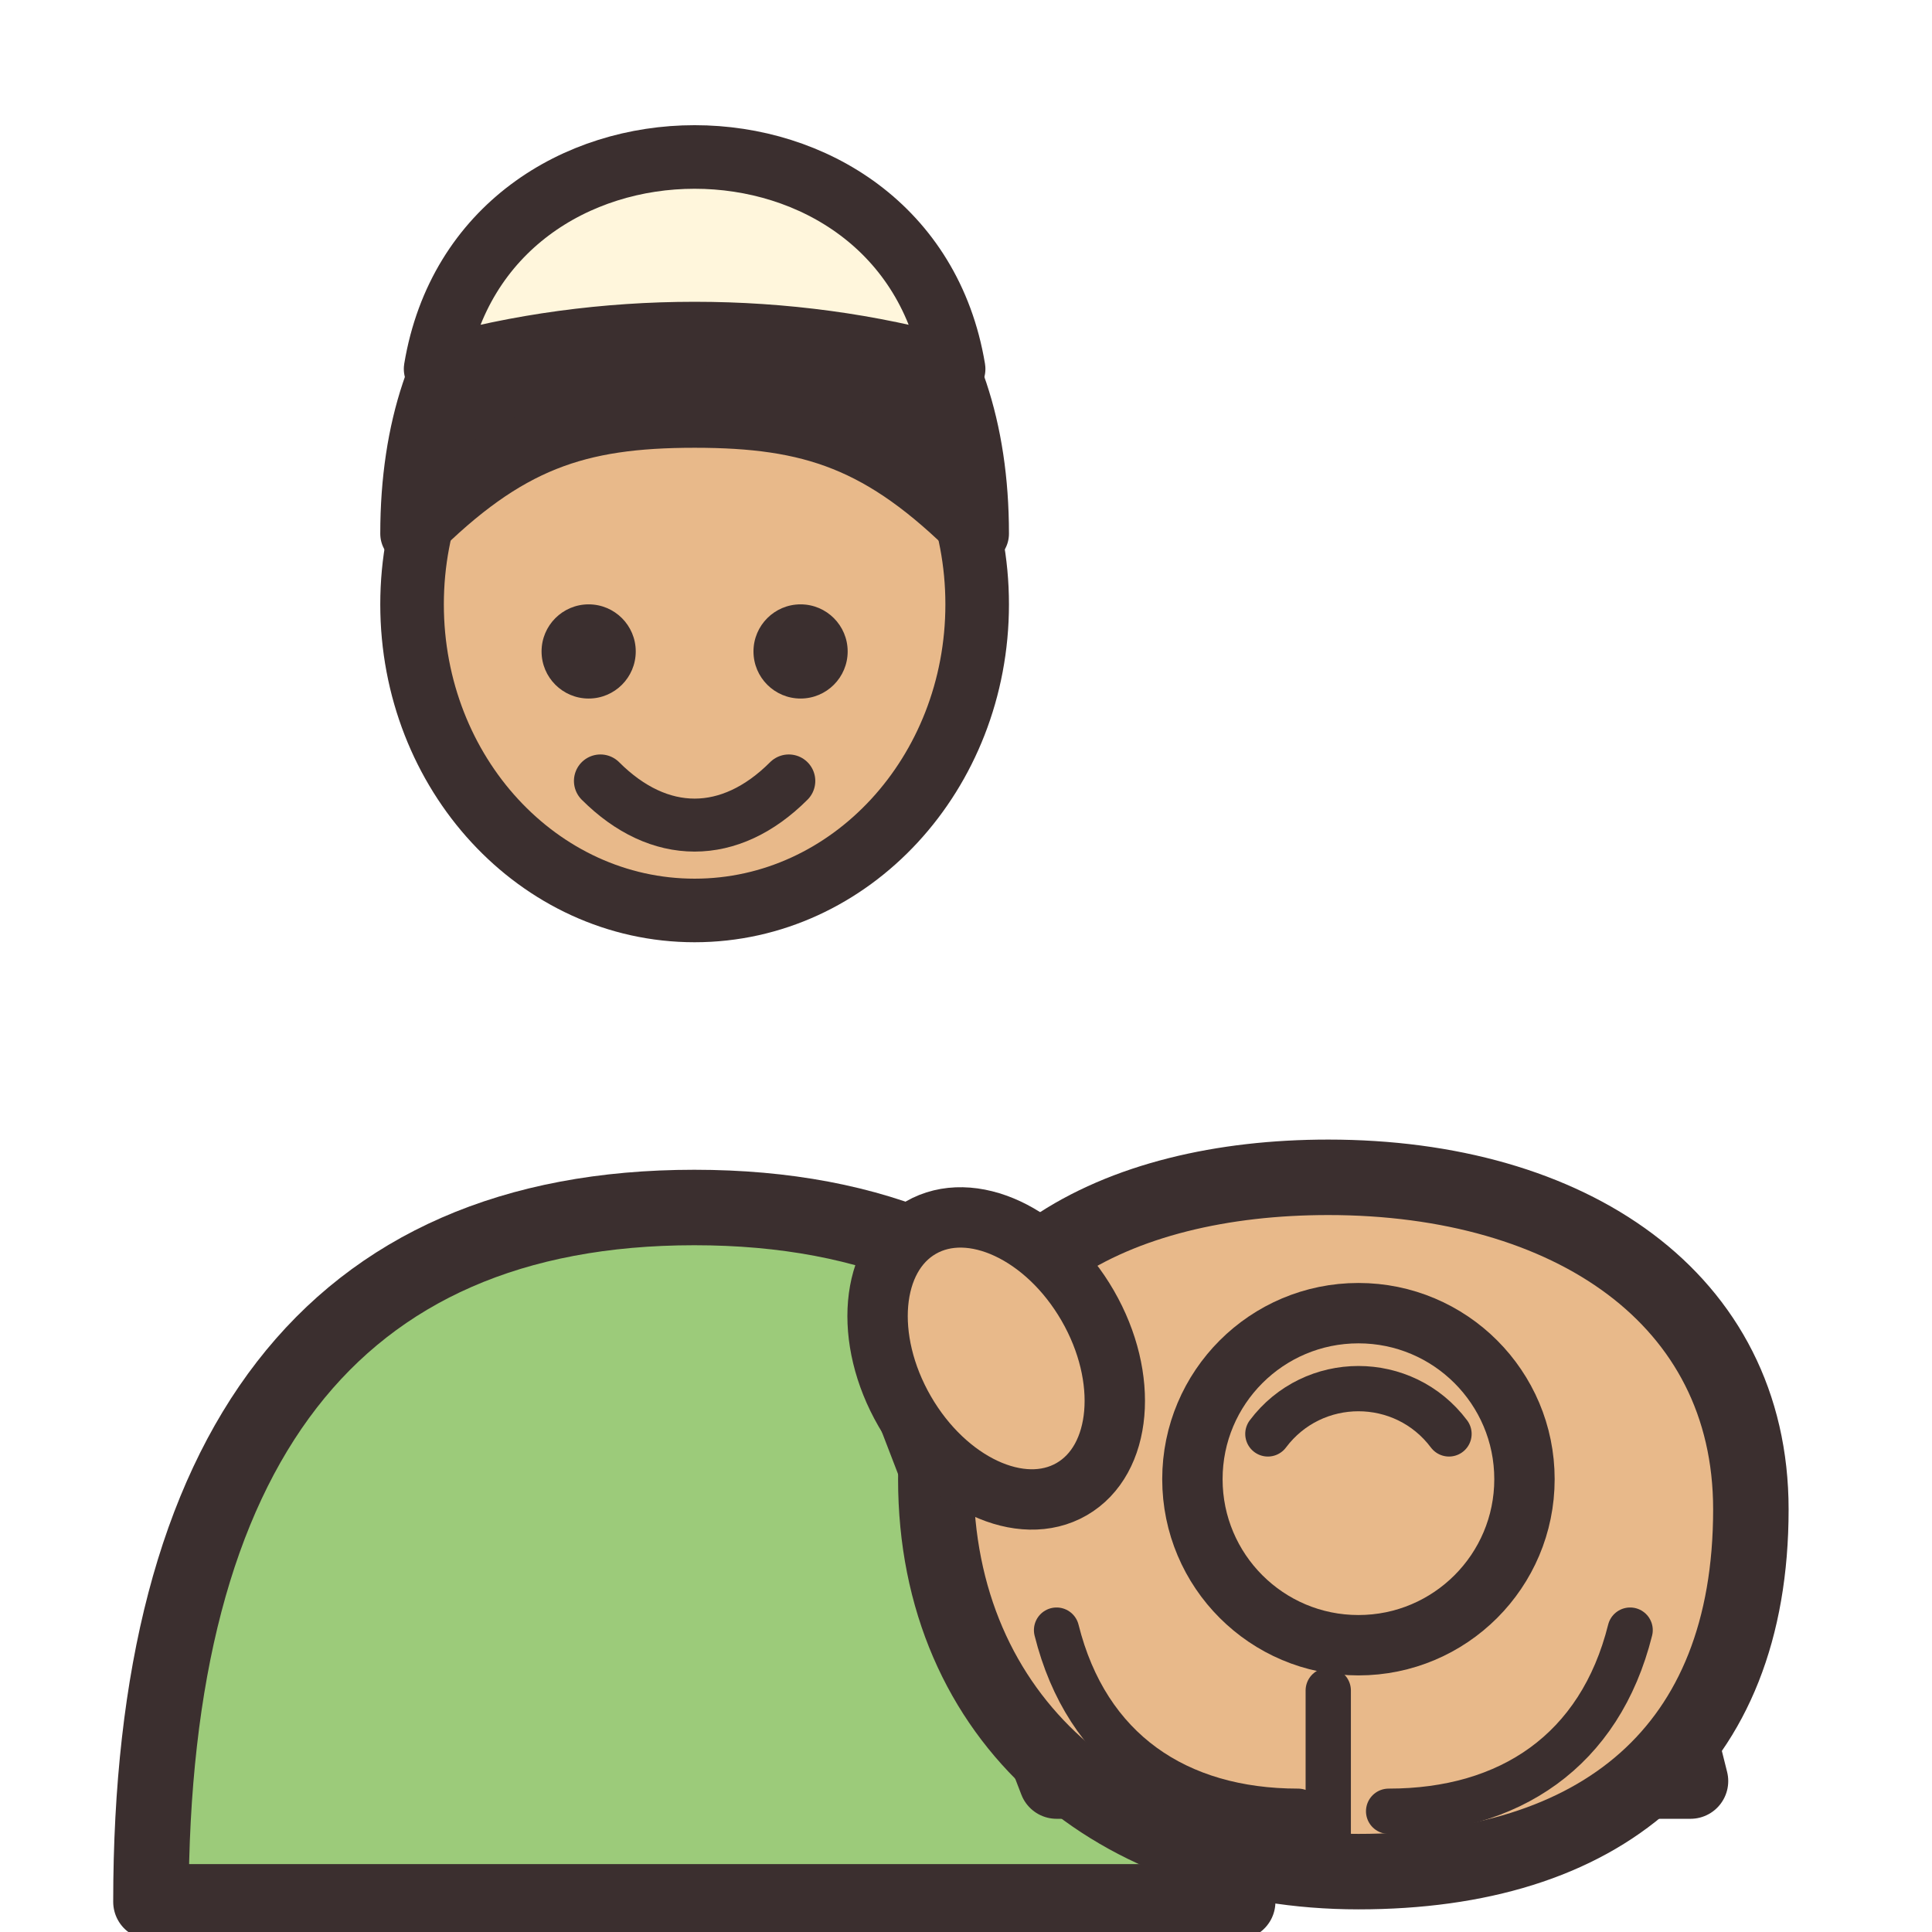
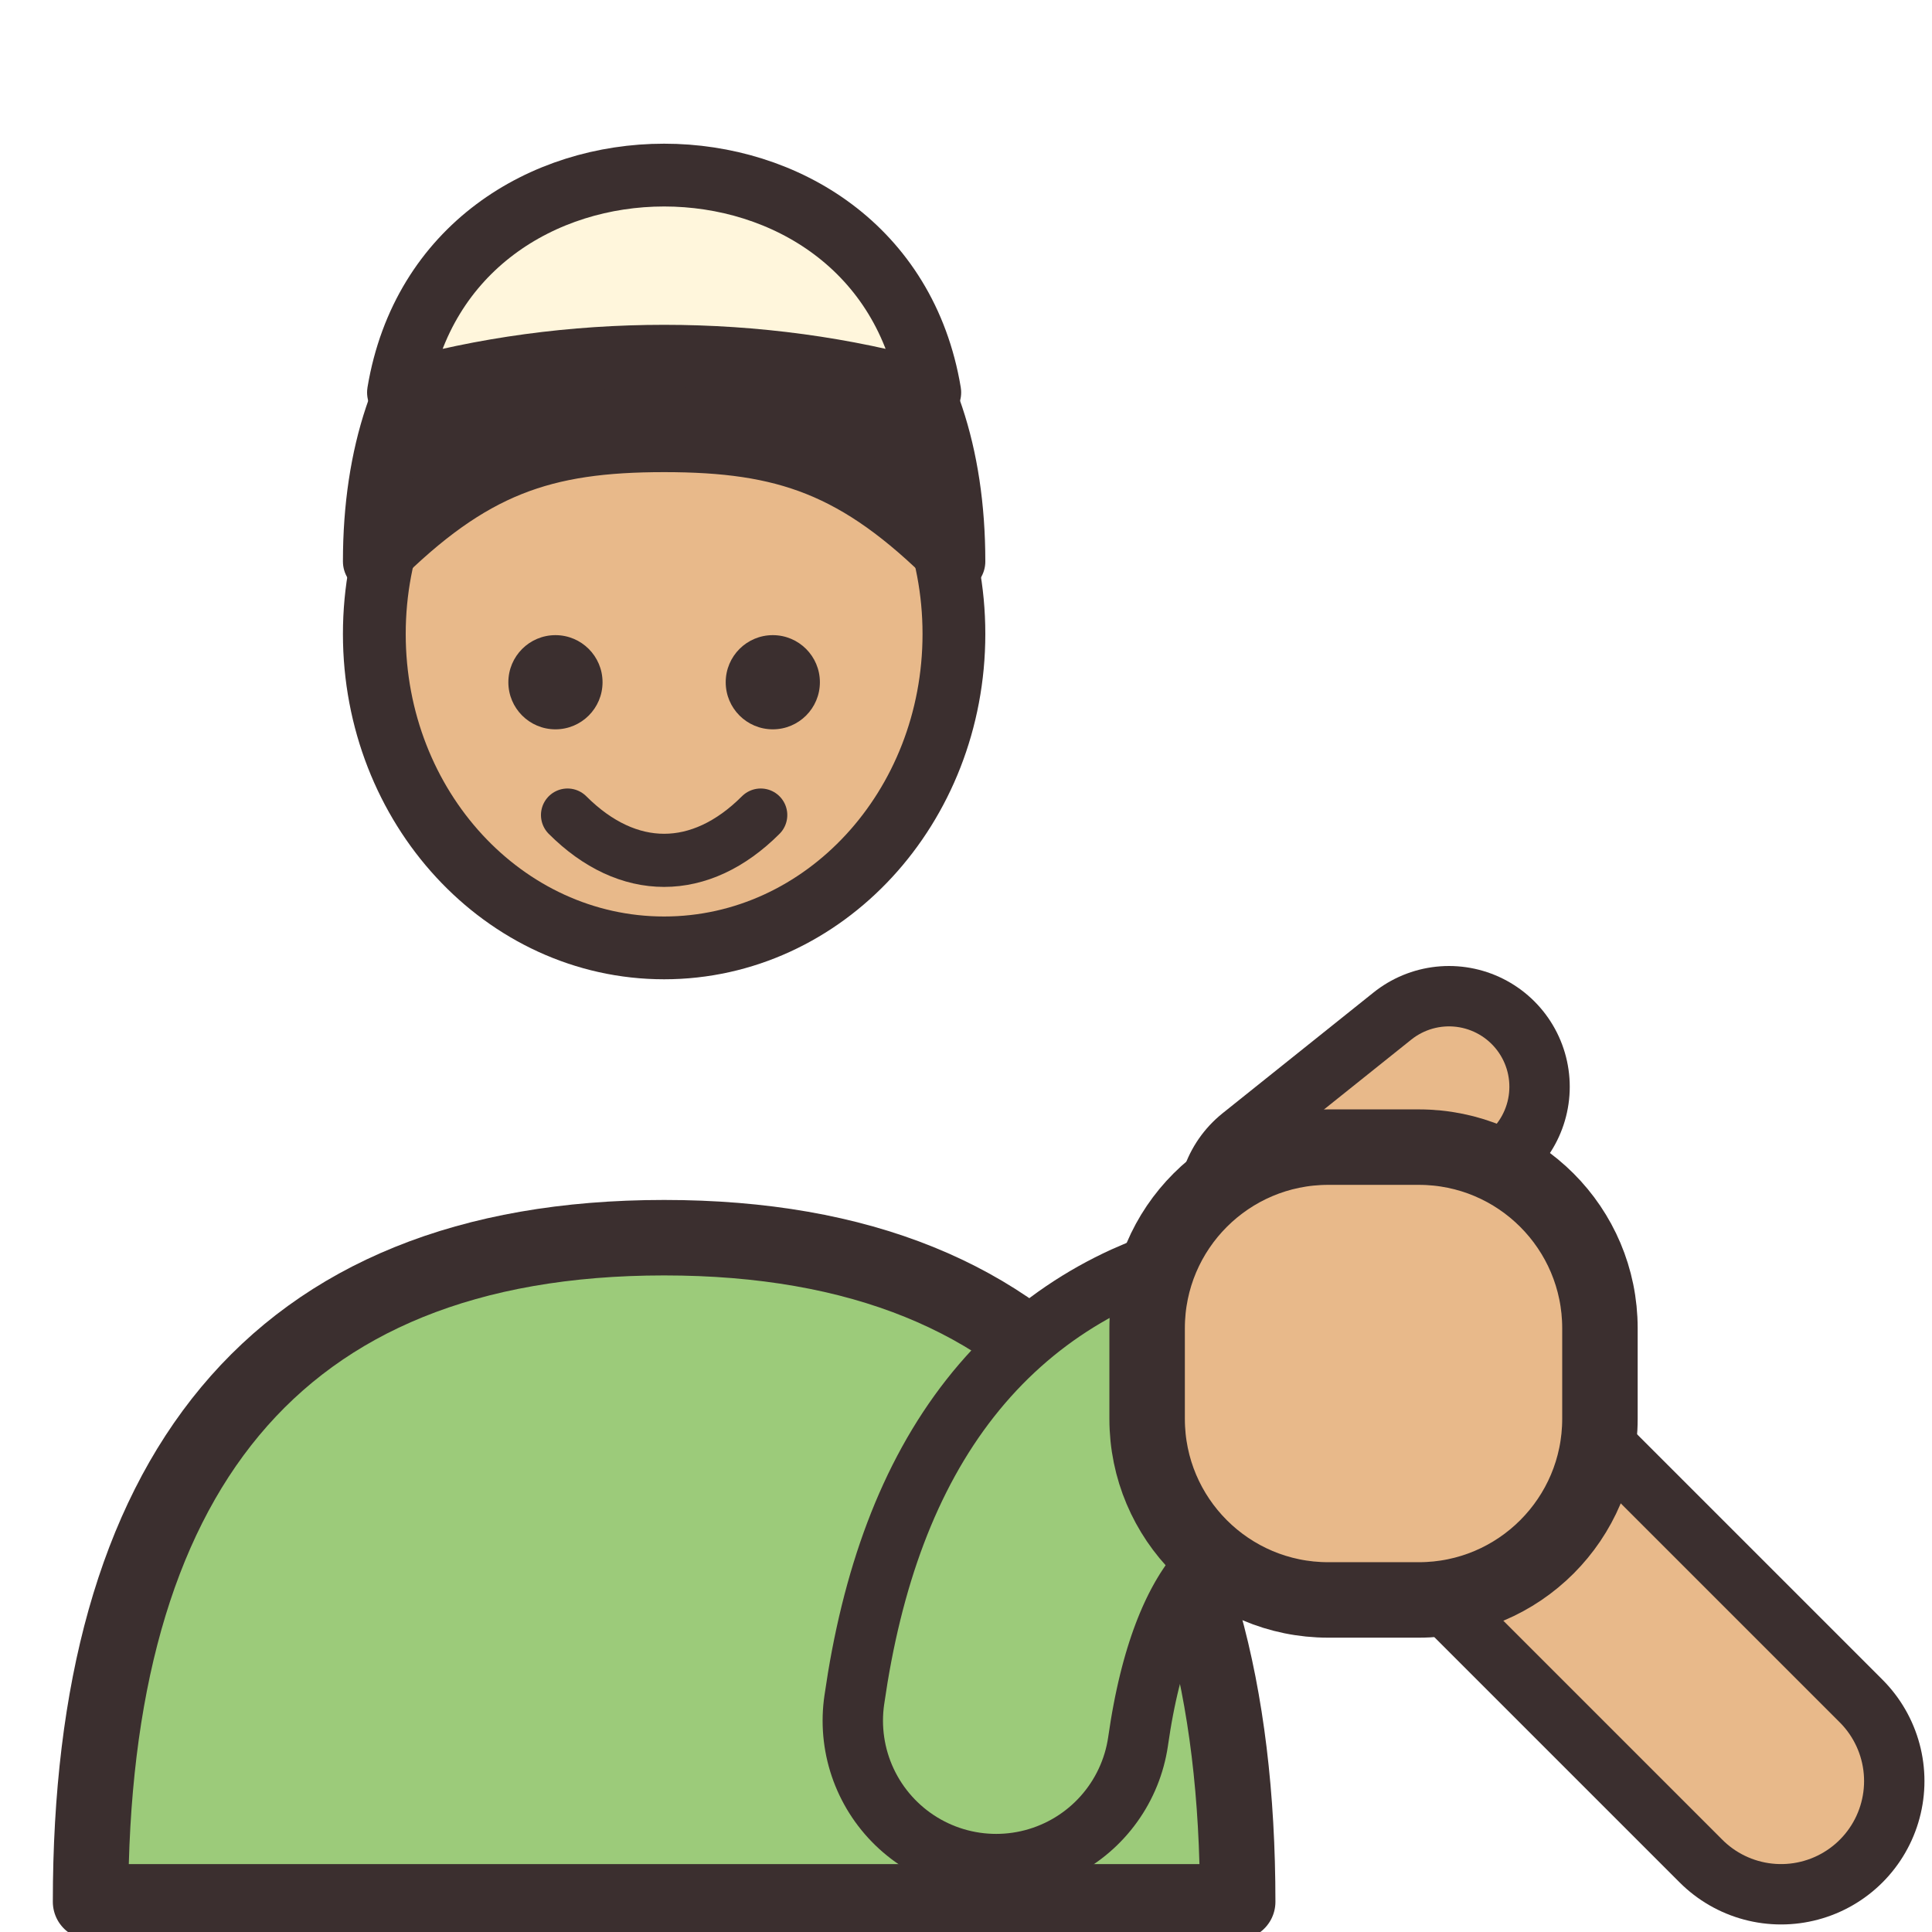
<svg xmlns="http://www.w3.org/2000/svg" viewBox="0 0 128 128">
  <g stroke="#3b2f2f" stroke-width="5" stroke-linejoin="round" stroke-linecap="round">
-     <path d="M10 126c0-30 12-46 36-46s36 16 36 46z" fill="#9ccb7a" />
+     <path d="M6 126c0-28 12-44 38-44s38 16 38 44z" fill="#9ccb7a" />
  </g>
-   <g transform="translate(-3.9 -5.2) scale(0.78)" stroke="#3b2f2f" stroke-width="5.4" stroke-linejoin="round" stroke-linecap="round">
+   <g transform="translate(-7.2 -4.4) scale(0.8)" stroke="#3b2f2f" stroke-width="5.2" stroke-linejoin="round" stroke-linecap="round">
    <ellipse cx="64" cy="58" rx="24" ry="26" fill="#e8b98a" />
    <path d="M40 52c0-18 10-28 24-28s24 10 24 28c-8-8-14-10-24-10s-16 2-24 10z" fill="#3b2f2f" />
    <path d="M42 38c2-12 12-18 22-18s20 6 22 18c-14-4-30-4-44 0z" fill="#fff6dc" />
-     <circle cx="55" cy="62" r="4.0" fill="#3b2f2f" stroke="none" />
-     <circle cx="73" cy="62" r="4.0" fill="#3b2f2f" stroke="none" />
-     <path d="M56 73c5 5 11 5 16 0" fill="none" stroke-width="4.5" />
+     <circle cx="55" cy="62" r="3.9" fill="#3b2f2f" stroke="none" />
+     <circle cx="73" cy="62" r="3.9" fill="#3b2f2f" stroke="none" />
+     <path d="M56 73c5 5 11 5 16 0" fill="none" stroke-width="4.4" />
  </g>
+   <path d="M66 114C68 100 74 94 82 92" fill="none" stroke="#3b2f2f" stroke-width="23" stroke-linecap="round" stroke-linejoin="round" />
+   <path d="M66 114C68 100 74 94 82 92" fill="none" stroke="#9ccb7a" stroke-width="15" stroke-linecap="round" stroke-linejoin="round" />
+   <path d="M98 98L118 118" fill="none" stroke="#3b2f2f" stroke-width="19" stroke-linecap="round" stroke-linejoin="round" />
+   <path d="M98 98L118 118" fill="none" stroke="#e8b98a" stroke-width="11" stroke-linecap="round" stroke-linejoin="round" />
+   <path d="M86 80L96 72" fill="none" stroke="#3b2f2f" stroke-width="16" stroke-linecap="round" stroke-linejoin="round" />
+   <path d="M86 80L96 72" fill="none" stroke="#e8b98a" stroke-width="8" stroke-linecap="round" stroke-linejoin="round" />
  <g stroke="#3b2f2f" stroke-width="5" stroke-linejoin="round" stroke-linecap="round">
-     <path d="M60 92C70 80 92 76 104 86L112 118H70z" fill="#9ccb7a" />
-     <path d="M62 98C62 84 74 78 88 78C104 78 116 86 116 100C116 116 106 124 90 124C74 124 62 114 62 98z" fill="#e8b98a" />
-     <path d="M70 108c2 8 8 12 16 12M92 120c8 0 14-4 16-12M88 112v10" fill="none" stroke-width="3" />
-     <ellipse cx="66" cy="90" rx="7" ry="10" fill="#e8b98a" transform="rotate(-30 66 90)" stroke-width="4" />
-     <circle cx="90" cy="98" r="11" fill="#e8b98a" stroke-width="4" />
-     <path d="M84 95c3-4 9-4 12 0" fill="none" stroke-width="3" />
+     <rect x="76" y="76" width="30" height="30" rx="12" fill="#e8b98a" />
  </g>
</svg>
